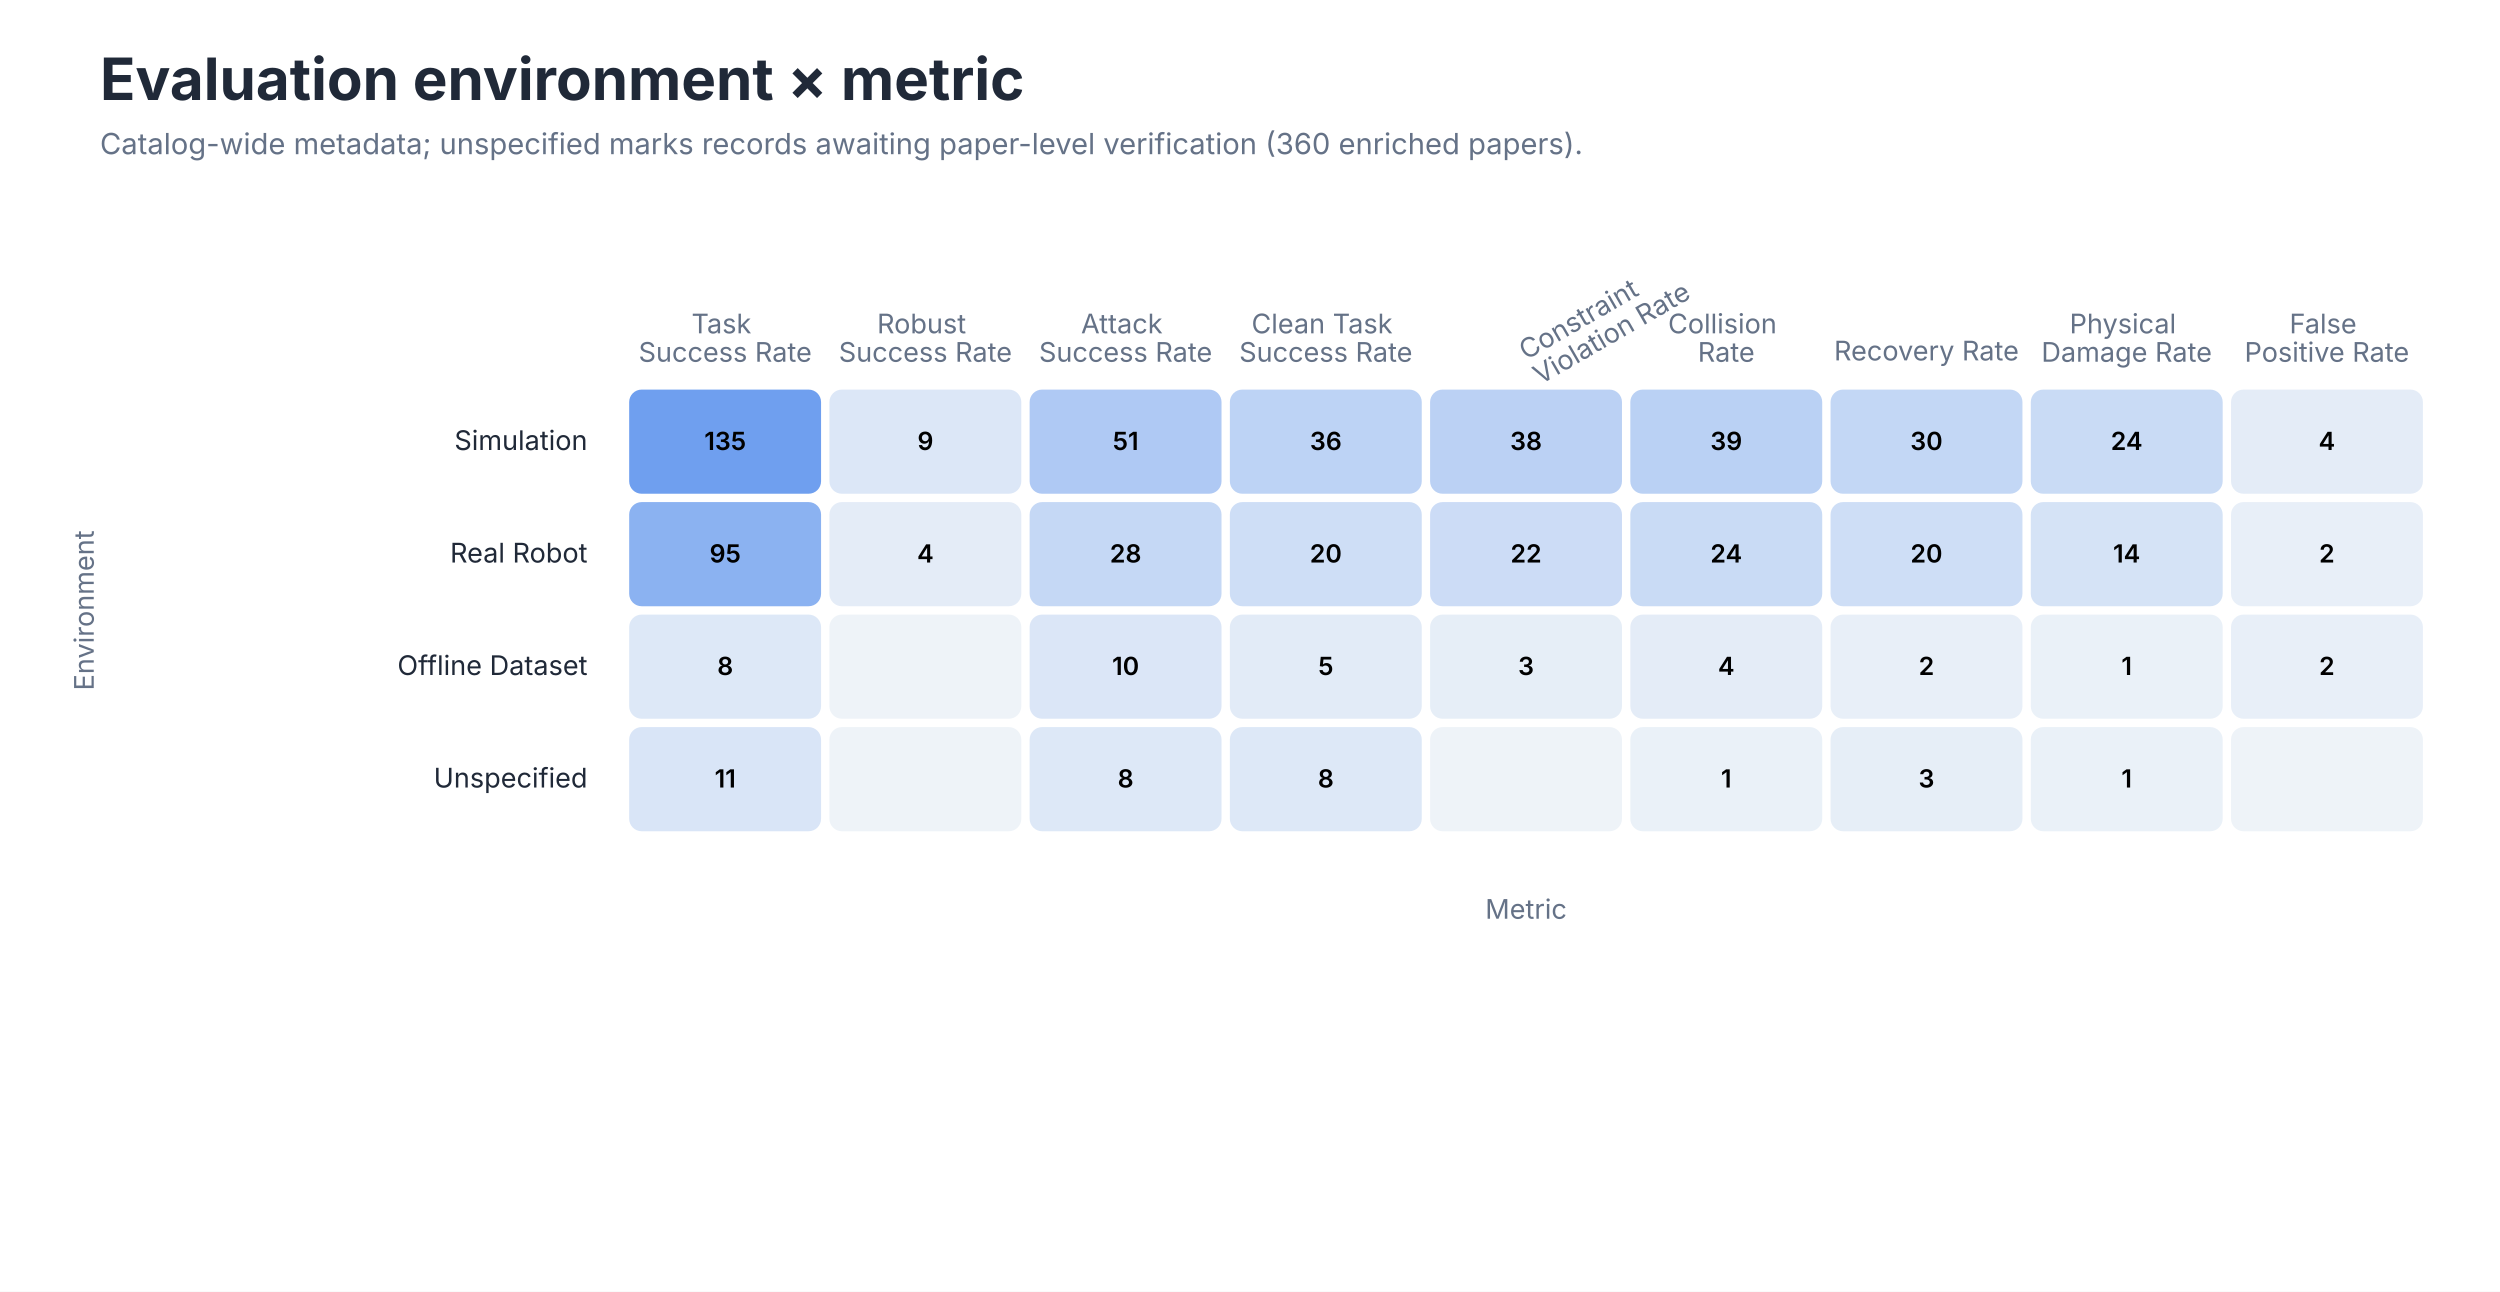
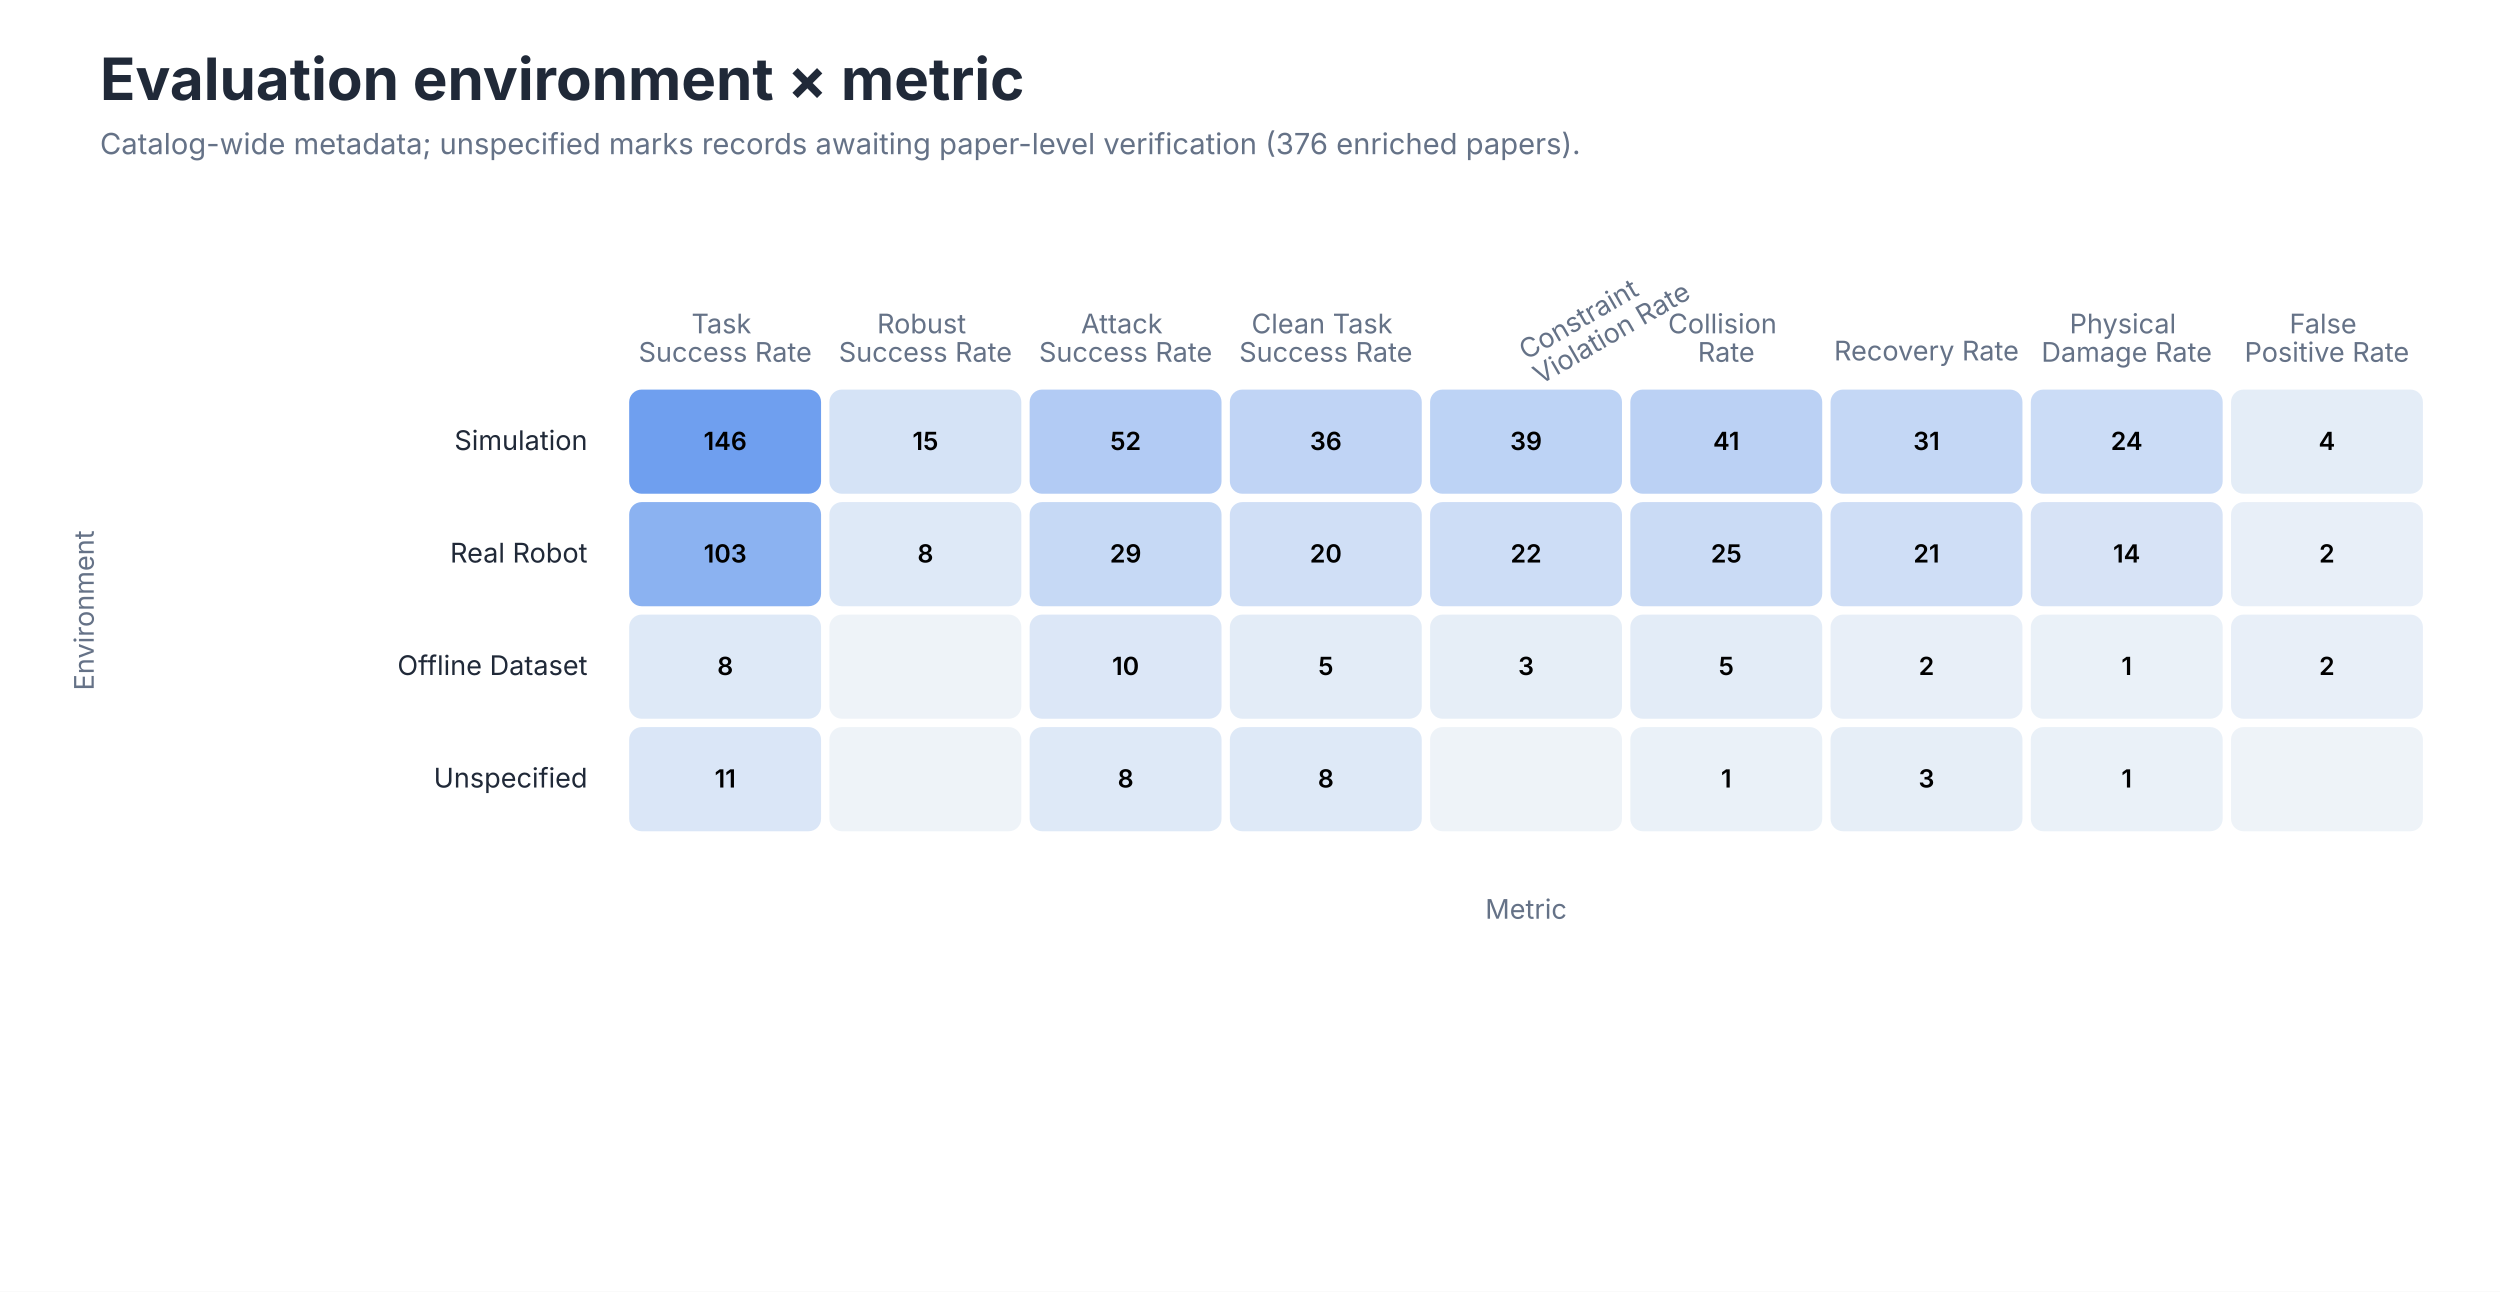
<svg xmlns="http://www.w3.org/2000/svg" role="img" aria-labelledby="title desc" viewBox="0 0 1200 620">
  <style>
text { font-family: -apple-system, BlinkMacSystemFont, 'Segoe UI', sans-serif; }
.title { font-size: 28px; font-weight: 650; fill: #202938; }
.subtitle { font-size: 14px; fill: #657287; }
.axis { font-size: 13px; fill: #657287; }
.label { font-size: 13px; fill: #202938; }
.small { font-size: 11px; fill: #657287; }
</style>
  <rect width="1200" height="620" fill="#FFFFFF" />
  <text class="title" x="48" y="48">Evaluation environment × metric</text>
-   <text class="subtitle" x="48" y="74">Catalog-wide metadata; unspecified marks records awaiting paper-level verification (360 enriched papers).</text>
+   <text class="subtitle" x="48" y="74">Catalog-wide metadata; unspecified marks records awaiting paper-level verification (376 enriched papers).</text>
  <text class="axis" text-anchor="middle" x="348.1" y="160.0">
    <tspan x="348.1" dy="0em">Task</tspan>
    <tspan x="348.1" dy="1.05em">Success Rate</tspan>
  </text>
  <text class="axis" text-anchor="middle" x="444.2" y="160.0">
    <tspan x="444.2" dy="0em">Robust</tspan>
    <tspan x="444.2" dy="1.05em">Success Rate</tspan>
  </text>
  <text class="axis" text-anchor="middle" x="540.3" y="160.0">
    <tspan x="540.3" dy="0em">Attack</tspan>
    <tspan x="540.3" dy="1.05em">Success Rate</tspan>
  </text>
  <text class="axis" text-anchor="middle" x="636.4" y="160.0">
    <tspan x="636.4" dy="0em">Clean Task</tspan>
    <tspan x="636.4" dy="1.05em">Success Rate</tspan>
  </text>
  <text class="axis" text-anchor="start" transform="translate(732.5 173.0) rotate(-30)">
    <tspan x="0" dy="0em">Constraint</tspan>
    <tspan x="0" dy="1.05em">Violation Rate</tspan>
  </text>
  <text class="axis" text-anchor="middle" x="828.6" y="160.0">
    <tspan x="828.6" dy="0em">Collision</tspan>
    <tspan x="828.6" dy="1.05em">Rate</tspan>
  </text>
  <text class="axis" text-anchor="middle" x="924.7" y="173.0">
    <tspan x="924.7" dy="0em">Recovery Rate</tspan>
  </text>
  <text class="axis" text-anchor="middle" x="1020.8" y="160.0">
    <tspan x="1020.8" dy="0em">Physical</tspan>
    <tspan x="1020.8" dy="1.05em">Damage Rate</tspan>
  </text>
  <text class="axis" text-anchor="middle" x="1116.9" y="160.0">
    <tspan x="1116.9" dy="0em">False</tspan>
    <tspan x="1116.9" dy="1.05em">Positive Rate</tspan>
  </text>
  <text class="label" x="282" y="216.0" text-anchor="end">Simulation</text>
  <rect x="302.0" y="187" width="92.111" height="50" rx="6" fill="#6F9FEF" />
-   <text x="348.1" y="216.0" text-anchor="middle" font-size="12" font-weight="600" fill="#000000">135</text>
-   <rect x="398.111" y="187" width="92.111" height="50" rx="6" fill="#DCE7F7" />
-   <text x="444.2" y="216.0" text-anchor="middle" font-size="12" font-weight="600" fill="#000000">9</text>
-   <rect x="494.222" y="187" width="92.111" height="50" rx="6" fill="#AFC9F4" />
-   <text x="540.3" y="216.0" text-anchor="middle" font-size="12" font-weight="600" fill="#000000">51</text>
-   <rect x="590.333" y="187" width="92.111" height="50" rx="6" fill="#BDD3F5" />
+   <text x="348.1" y="216.0" text-anchor="middle" font-size="12" font-weight="600" fill="#000000">146</text>
+   <rect x="398.111" y="187" width="92.111" height="50" rx="6" fill="#D5E3F6" />
+   <text x="444.2" y="216.0" text-anchor="middle" font-size="12" font-weight="600" fill="#000000">15</text>
+   <rect x="494.222" y="187" width="92.111" height="50" rx="6" fill="#B2CBF4" />
+   <text x="540.3" y="216.0" text-anchor="middle" font-size="12" font-weight="600" fill="#000000">52</text>
+   <rect x="590.333" y="187" width="92.111" height="50" rx="6" fill="#C0D4F5" />
  <text x="636.4" y="216.0" text-anchor="middle" font-size="12" font-weight="600" fill="#000000">36</text>
-   <rect x="686.444" y="187" width="92.111" height="50" rx="6" fill="#BBD1F4" />
-   <text x="732.5" y="216.0" text-anchor="middle" font-size="12" font-weight="600" fill="#000000">38</text>
-   <rect x="782.556" y="187" width="92.111" height="50" rx="6" fill="#BAD1F4" />
-   <text x="828.6" y="216.0" text-anchor="middle" font-size="12" font-weight="600" fill="#000000">39</text>
-   <rect x="878.667" y="187" width="92.111" height="50" rx="6" fill="#C3D7F5" />
-   <text x="924.7" y="216.0" text-anchor="middle" font-size="12" font-weight="600" fill="#000000">30</text>
-   <rect x="974.778" y="187" width="92.111" height="50" rx="6" fill="#C9DBF5" />
+   <rect x="686.444" y="187" width="92.111" height="50" rx="6" fill="#BDD3F5" />
+   <text x="732.5" y="216.0" text-anchor="middle" font-size="12" font-weight="600" fill="#000000">39</text>
+   <rect x="782.556" y="187" width="92.111" height="50" rx="6" fill="#BBD1F4" />
+   <text x="828.6" y="216.0" text-anchor="middle" font-size="12" font-weight="600" fill="#000000">41</text>
+   <rect x="878.667" y="187" width="92.111" height="50" rx="6" fill="#C4D7F5" />
+   <text x="924.7" y="216.0" text-anchor="middle" font-size="12" font-weight="600" fill="#000000">31</text>
+   <rect x="974.778" y="187" width="92.111" height="50" rx="6" fill="#CBDCF6" />
  <text x="1020.8" y="216.0" text-anchor="middle" font-size="12" font-weight="600" fill="#000000">24</text>
-   <rect x="1070.889" y="187" width="92.111" height="50" rx="6" fill="#E4ECF7" />
+   <rect x="1070.889" y="187" width="92.111" height="50" rx="6" fill="#E4EDF7" />
  <text x="1116.9" y="216.0" text-anchor="middle" font-size="12" font-weight="600" fill="#000000">4</text>
  <text class="label" x="282" y="270.0" text-anchor="end">Real Robot</text>
  <rect x="302.0" y="241" width="92.111" height="50" rx="6" fill="#8BB2F1" />
-   <text x="348.1" y="270.0" text-anchor="middle" font-size="12" font-weight="600" fill="#000000">95</text>
-   <rect x="398.111" y="241" width="92.111" height="50" rx="6" fill="#E4ECF7" />
-   <text x="444.2" y="270.0" text-anchor="middle" font-size="12" font-weight="600" fill="#000000">4</text>
-   <rect x="494.222" y="241" width="92.111" height="50" rx="6" fill="#C5D8F5" />
-   <text x="540.3" y="270.0" text-anchor="middle" font-size="12" font-weight="600" fill="#000000">28</text>
-   <rect x="590.333" y="241" width="92.111" height="50" rx="6" fill="#CEDEF6" />
+   <text x="348.1" y="270.0" text-anchor="middle" font-size="12" font-weight="600" fill="#000000">103</text>
+   <rect x="398.111" y="241" width="92.111" height="50" rx="6" fill="#DEE9F7" />
+   <text x="444.2" y="270.0" text-anchor="middle" font-size="12" font-weight="600" fill="#000000">8</text>
+   <rect x="494.222" y="241" width="92.111" height="50" rx="6" fill="#C6D9F5" />
+   <text x="540.3" y="270.0" text-anchor="middle" font-size="12" font-weight="600" fill="#000000">29</text>
+   <rect x="590.333" y="241" width="92.111" height="50" rx="6" fill="#D0DFF6" />
  <text x="636.4" y="270.0" text-anchor="middle" font-size="12" font-weight="600" fill="#000000">20</text>
-   <rect x="686.444" y="241" width="92.111" height="50" rx="6" fill="#CCDCF6" />
+   <rect x="686.444" y="241" width="92.111" height="50" rx="6" fill="#CDDDF6" />
  <text x="732.5" y="270.0" text-anchor="middle" font-size="12" font-weight="600" fill="#000000">22</text>
-   <rect x="782.556" y="241" width="92.111" height="50" rx="6" fill="#C9DBF5" />
-   <text x="828.6" y="270.0" text-anchor="middle" font-size="12" font-weight="600" fill="#000000">24</text>
-   <rect x="878.667" y="241" width="92.111" height="50" rx="6" fill="#CEDEF6" />
-   <text x="924.7" y="270.0" text-anchor="middle" font-size="12" font-weight="600" fill="#000000">20</text>
-   <rect x="974.778" y="241" width="92.111" height="50" rx="6" fill="#D5E3F6" />
+   <rect x="782.556" y="241" width="92.111" height="50" rx="6" fill="#CADBF5" />
+   <text x="828.6" y="270.0" text-anchor="middle" font-size="12" font-weight="600" fill="#000000">25</text>
+   <rect x="878.667" y="241" width="92.111" height="50" rx="6" fill="#CFDEF6" />
+   <text x="924.7" y="270.0" text-anchor="middle" font-size="12" font-weight="600" fill="#000000">21</text>
+   <rect x="974.778" y="241" width="92.111" height="50" rx="6" fill="#D7E3F6" />
  <text x="1020.8" y="270.0" text-anchor="middle" font-size="12" font-weight="600" fill="#000000">14</text>
  <rect x="1070.889" y="241" width="92.111" height="50" rx="6" fill="#E8EFF8" />
  <text x="1116.9" y="270.0" text-anchor="middle" font-size="12" font-weight="600" fill="#000000">2</text>
  <text class="label" x="282" y="324.0" text-anchor="end">Offline Dataset</text>
-   <rect x="302.0" y="295" width="92.111" height="50" rx="6" fill="#DDE8F7" />
+   <rect x="302.0" y="295" width="92.111" height="50" rx="6" fill="#DEE9F7" />
  <text x="348.1" y="324.0" text-anchor="middle" font-size="12" font-weight="600" fill="#000000">8</text>
  <rect x="398.111" y="295" width="92.111" height="50" rx="6" fill="#EEF3F8" />
  <text x="444.2" y="324.0" text-anchor="middle" font-size="12" font-weight="600" fill="#000000" />
-   <rect x="494.222" y="295" width="92.111" height="50" rx="6" fill="#DBE6F7" />
+   <rect x="494.222" y="295" width="92.111" height="50" rx="6" fill="#DCE7F7" />
  <text x="540.3" y="324.0" text-anchor="middle" font-size="12" font-weight="600" fill="#000000">10</text>
-   <rect x="590.333" y="295" width="92.111" height="50" rx="6" fill="#E2EBF7" />
+   <rect x="590.333" y="295" width="92.111" height="50" rx="6" fill="#E3ECF7" />
  <text x="636.4" y="324.0" text-anchor="middle" font-size="12" font-weight="600" fill="#000000">5</text>
  <rect x="686.444" y="295" width="92.111" height="50" rx="6" fill="#E6EEF7" />
  <text x="732.5" y="324.0" text-anchor="middle" font-size="12" font-weight="600" fill="#000000">3</text>
-   <rect x="782.556" y="295" width="92.111" height="50" rx="6" fill="#E4ECF7" />
-   <text x="828.6" y="324.0" text-anchor="middle" font-size="12" font-weight="600" fill="#000000">4</text>
+   <rect x="782.556" y="295" width="92.111" height="50" rx="6" fill="#E3ECF7" />
+   <text x="828.6" y="324.0" text-anchor="middle" font-size="12" font-weight="600" fill="#000000">5</text>
  <rect x="878.667" y="295" width="92.111" height="50" rx="6" fill="#E8EFF8" />
  <text x="924.7" y="324.0" text-anchor="middle" font-size="12" font-weight="600" fill="#000000">2</text>
  <rect x="974.778" y="295" width="92.111" height="50" rx="6" fill="#EAF1F8" />
  <text x="1020.8" y="324.0" text-anchor="middle" font-size="12" font-weight="600" fill="#000000">1</text>
  <rect x="1070.889" y="295" width="92.111" height="50" rx="6" fill="#E8EFF8" />
  <text x="1116.9" y="324.0" text-anchor="middle" font-size="12" font-weight="600" fill="#000000">2</text>
  <text class="label" x="282" y="378.0" text-anchor="end">Unspecified</text>
-   <rect x="302.0" y="349" width="92.111" height="50" rx="6" fill="#D9E5F7" />
+   <rect x="302.0" y="349" width="92.111" height="50" rx="6" fill="#DAE6F7" />
  <text x="348.1" y="378.0" text-anchor="middle" font-size="12" font-weight="600" fill="#000000">11</text>
  <rect x="398.111" y="349" width="92.111" height="50" rx="6" fill="#EEF3F8" />
  <text x="444.2" y="378.0" text-anchor="middle" font-size="12" font-weight="600" fill="#000000" />
-   <rect x="494.222" y="349" width="92.111" height="50" rx="6" fill="#DDE8F7" />
+   <rect x="494.222" y="349" width="92.111" height="50" rx="6" fill="#DEE9F7" />
  <text x="540.3" y="378.0" text-anchor="middle" font-size="12" font-weight="600" fill="#000000">8</text>
-   <rect x="590.333" y="349" width="92.111" height="50" rx="6" fill="#DDE8F7" />
+   <rect x="590.333" y="349" width="92.111" height="50" rx="6" fill="#DEE9F7" />
  <text x="636.4" y="378.0" text-anchor="middle" font-size="12" font-weight="600" fill="#000000">8</text>
  <rect x="686.444" y="349" width="92.111" height="50" rx="6" fill="#EEF3F8" />
  <text x="732.5" y="378.0" text-anchor="middle" font-size="12" font-weight="600" fill="#000000" />
  <rect x="782.556" y="349" width="92.111" height="50" rx="6" fill="#EAF1F8" />
  <text x="828.6" y="378.0" text-anchor="middle" font-size="12" font-weight="600" fill="#000000">1</text>
  <rect x="878.667" y="349" width="92.111" height="50" rx="6" fill="#E6EEF7" />
  <text x="924.7" y="378.0" text-anchor="middle" font-size="12" font-weight="600" fill="#000000">3</text>
  <rect x="974.778" y="349" width="92.111" height="50" rx="6" fill="#EAF1F8" />
  <text x="1020.8" y="378.0" text-anchor="middle" font-size="12" font-weight="600" fill="#000000">1</text>
  <rect x="1070.889" y="349" width="92.111" height="50" rx="6" fill="#EEF3F8" />
  <text x="1116.9" y="378.0" text-anchor="middle" font-size="12" font-weight="600" fill="#000000" />
  <text class="axis" x="732.5" y="441" text-anchor="middle">Metric</text>
  <text class="axis" transform="translate(45 293.0) rotate(-90)" text-anchor="middle">Environment</text>
</svg>
